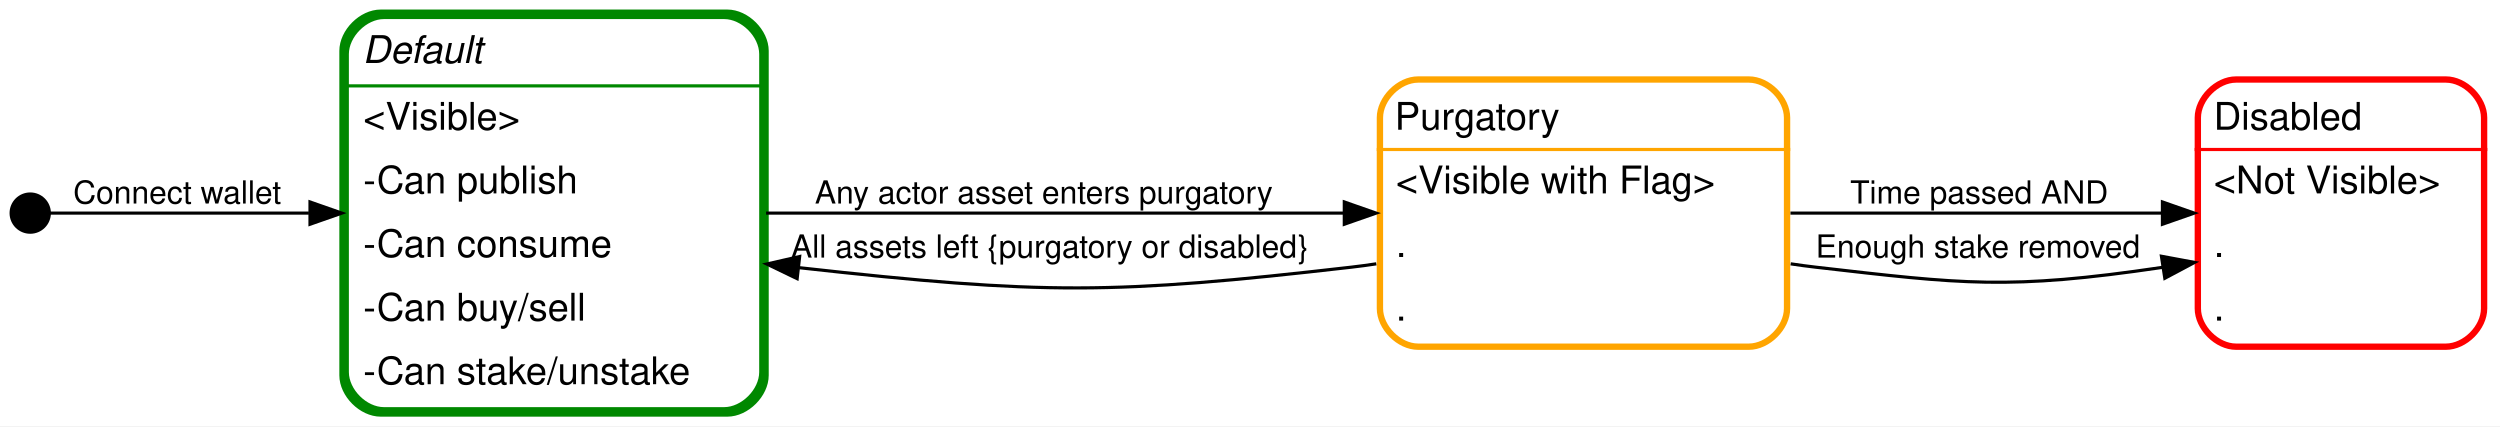
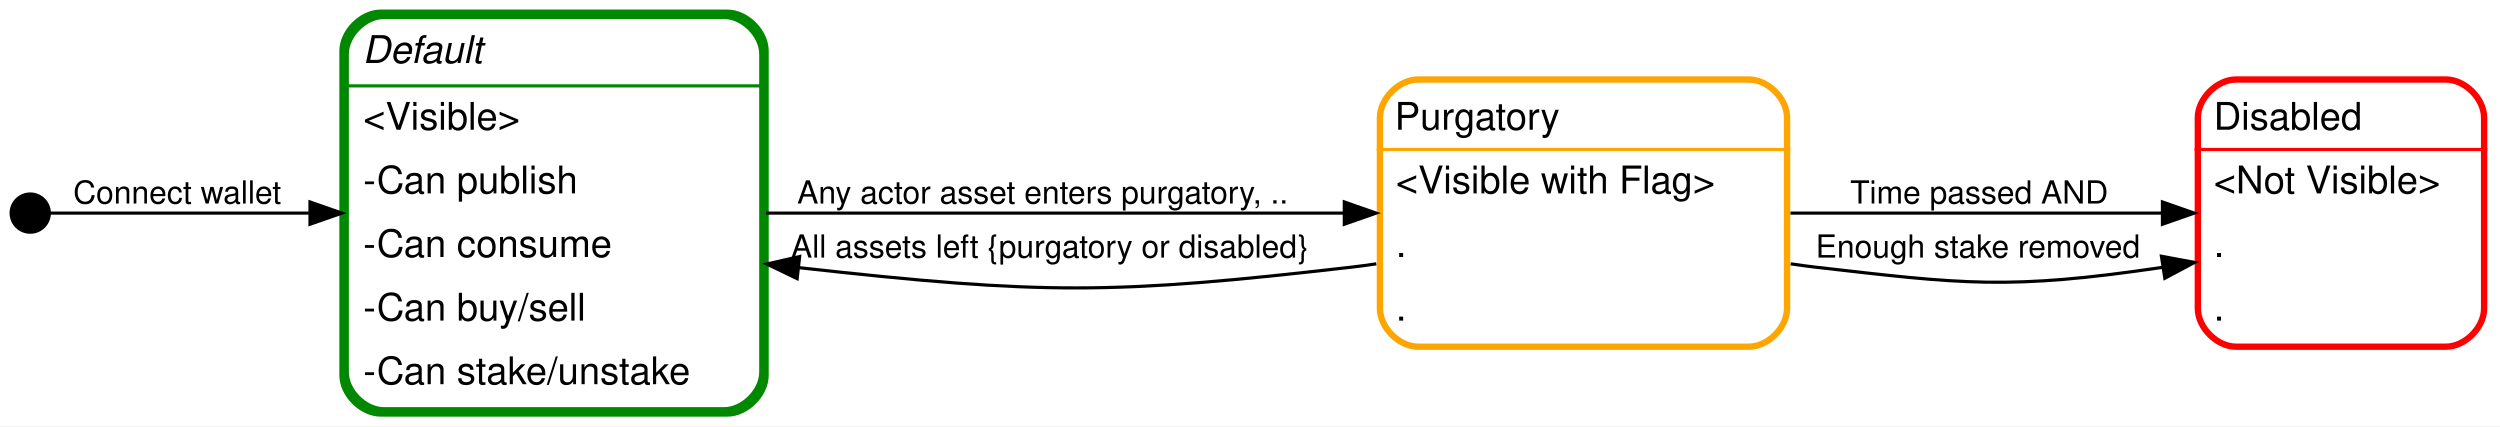
<svg xmlns="http://www.w3.org/2000/svg" width="786pt" height="134pt" viewBox="0.00 0.00 785.99 134.00">
  <g id="graph0" class="graph" transform="scale(1 1) rotate(0) translate(4 130)">
    <polygon fill="#ffffff" stroke="transparent" points="-4,4 -4,-130 781.994,-130 781.994,4 -4,4" />
    <g id="node1" class="node">
      <ellipse fill="#000000" stroke="#000000" stroke-width="2" cx="5.5" cy="-63" rx="5.5" ry="5.5" />
    </g>
    <g id="node2" class="node">
      <path fill="none" stroke="#008800" stroke-width="2" d="M224.683,-126C224.683,-126 115.683,-126 115.683,-126 109.683,-126 103.683,-120 103.683,-114 103.683,-114 103.683,-12 103.683,-12 103.683,-6 109.683,0 115.683,0 115.683,0 224.683,0 224.683,0 230.683,0 236.683,-6 236.683,-12 236.683,-12 236.683,-114 236.683,-114 236.683,-120 230.683,-126 224.683,-126" />
      <text text-anchor="start" x="109.994" y="-110.2" font-family="Helvetica,sans-Serif" font-style="italic" font-size="12.00" fill="#000000">               Default          </text>
      <text text-anchor="start" x="110.183" y="-89.2" font-family="Helvetica,sans-Serif" font-size="12.00" fill="#000000">&lt;Visible&gt;</text>
      <text text-anchor="start" x="110.183" y="-69.2" font-family="Helvetica,sans-Serif" font-size="12.00" fill="#000000">-Can publish</text>
      <text text-anchor="start" x="110.183" y="-49.2" font-family="Helvetica,sans-Serif" font-size="12.00" fill="#000000">-Can consume</text>
      <text text-anchor="start" x="110.183" y="-29.2" font-family="Helvetica,sans-Serif" font-size="12.00" fill="#000000">-Can buy/sell</text>
      <text text-anchor="start" x="110.183" y="-9.2" font-family="Helvetica,sans-Serif" font-size="12.00" fill="#000000">-Can stake/unstake</text>
      <polygon fill="#008800" stroke="#008800" points="104.183,-103 104.183,-103 237.183,-103 237.183,-103 104.183,-103" />
      <path fill="none" stroke="#008800" stroke-width="2" d="M116.683,-1C116.683,-1 223.683,-1 223.683,-1 229.683,-1 235.683,-7 235.683,-13 235.683,-13 235.683,-113 235.683,-113 235.683,-119 229.683,-125 223.683,-125 223.683,-125 116.683,-125 116.683,-125 110.683,-125 104.683,-119 104.683,-113 104.683,-113 104.683,-13 104.683,-13 104.683,-7 110.683,-1 116.683,-1" />
    </g>
    <g id="edge1" class="edge">
      <path fill="none" stroke="#000000" d="M11.361,-63C24.862,-63 59.573,-63 93.113,-63" />
      <polygon fill="#000000" stroke="#000000" points="93.46,-66.5 103.46,-63 93.46,-59.5 93.46,-66.5" />
      <text text-anchor="start" x="19" y="-66" font-family="Helvetica,sans-Serif" font-size="10.00" fill="#000000"> Connect wallet   </text>
    </g>
    <g id="node3" class="node">
      <polygon fill="transparent" stroke="transparent" stroke-width="2" points="558.844,-106 428.844,-106 428.844,-20 558.844,-20 558.844,-106" />
      <text text-anchor="start" x="434.491" y="-89.2" font-family="Helvetica,sans-Serif" font-size="12.00" fill="#000000">          Purgatory          </text>
      <text text-anchor="start" x="434.844" y="-69.2" font-family="Helvetica,sans-Serif" font-size="12.00" fill="#000000">&lt;Visible with Flag&gt;</text>
      <text text-anchor="start" x="434.844" y="-49.2" font-family="Helvetica,sans-Serif" font-size="12.00" fill="#000000">.</text>
      <text text-anchor="start" x="434.844" y="-29.2" font-family="Helvetica,sans-Serif" font-size="12.00" fill="#000000">.</text>
      <polygon fill="#ffa500" stroke="#ffa500" points="428.844,-83 428.844,-83 558.844,-83 558.844,-83 428.844,-83" />
      <path fill="none" stroke="#ffa500" stroke-width="2" d="M441.844,-21C441.844,-21 545.844,-21 545.844,-21 551.844,-21 557.844,-27 557.844,-33 557.844,-33 557.844,-93 557.844,-93 557.844,-99 551.844,-105 545.844,-105 545.844,-105 441.844,-105 441.844,-105 435.844,-105 429.844,-99 429.844,-93 429.844,-93 429.844,-33 429.844,-33 429.844,-27 435.844,-21 441.844,-21" />
    </g>
    <g id="edge2" class="edge">
      <path fill="none" stroke="#000000" d="M236.853,-63C289.726,-63 363.618,-63 418.605,-63" />
      <polygon fill="#000000" stroke="#000000" points="418.643,-66.5 428.643,-63 418.643,-59.5 418.643,-66.5" />
-       <text text-anchor="start" x="252.185" y="-66" font-family="Helvetica,sans-Serif" font-size="10.00" fill="#000000">  Any actor asset enters purgatory    </text>
+       <text text-anchor="start" x="246.626" y="-66" font-family="Helvetica,sans-Serif" font-size="10.00" fill="#000000">  Any actor asset enters purgatory, ..    </text>
    </g>
    <g id="edge5" class="edge">
      <path fill="none" stroke="#000000" d="M428.703,-47.053C426.057,-46.651 423.43,-46.297 420.844,-46 346.252,-37.429 324.269,-37.237 247.263,-45.84" />
      <polygon fill="#000000" stroke="#000000" points="246.616,-42.391 237.072,-46.992 247.402,-49.347 246.616,-42.391" />
      <text text-anchor="start" x="244.683" y="-49" font-family="Helvetica,sans-Serif" font-size="10.00" fill="#000000">All assets left {purgatory or disabled}     </text>
    </g>
    <g id="node4" class="node">
      <polygon fill="transparent" stroke="transparent" stroke-width="2" points="777.994,-106 685.994,-106 685.994,-20 777.994,-20 777.994,-106" />
      <text text-anchor="start" x="691.984" y="-89.2" font-family="Helvetica,sans-Serif" font-size="12.00" fill="#000000">     Disabled     </text>
      <text text-anchor="start" x="691.994" y="-69.2" font-family="Helvetica,sans-Serif" font-size="12.00" fill="#000000">&lt;Not Visible&gt;</text>
      <text text-anchor="start" x="691.994" y="-49.2" font-family="Helvetica,sans-Serif" font-size="12.00" fill="#000000">.</text>
      <text text-anchor="start" x="691.994" y="-29.2" font-family="Helvetica,sans-Serif" font-size="12.00" fill="#000000">.</text>
      <polygon fill="#ff0000" stroke="#ff0000" points="685.994,-83 685.994,-83 777.994,-83 777.994,-83 685.994,-83" />
      <path fill="none" stroke="#ff0000" stroke-width="2" d="M698.994,-21C698.994,-21 764.994,-21 764.994,-21 770.994,-21 776.994,-27 776.994,-33 776.994,-33 776.994,-93 776.994,-93 776.994,-99 770.994,-105 764.994,-105 764.994,-105 698.994,-105 698.994,-105 692.994,-105 686.994,-99 686.994,-93 686.994,-93 686.994,-33 686.994,-33 686.994,-27 692.994,-21 698.994,-21" />
    </g>
    <g id="edge3" class="edge">
      <path fill="none" stroke="#000000" d="M558.919,-63C595.52,-63 640.757,-63 675.802,-63" />
      <polygon fill="#000000" stroke="#000000" points="675.865,-66.5 685.865,-63 675.865,-59.5 675.865,-66.5" />
      <text text-anchor="start" x="577.692" y="-66" font-family="Helvetica,sans-Serif" font-size="10.00" fill="#000000">Time passed AND   </text>
    </g>
    <g id="edge4" class="edge">
      <path fill="none" stroke="#000000" d="M558.985,-47.053C561.631,-46.651 564.259,-46.297 566.844,-46 612.854,-40.713 627.371,-38.744 675.807,-45.933" />
      <polygon fill="#000000" stroke="#000000" points="675.55,-49.435 685.966,-47.495 676.614,-42.516 675.55,-49.435" />
      <text text-anchor="start" x="566.844" y="-49" font-family="Helvetica,sans-Serif" font-size="10.00" fill="#000000">Enough stake removed   </text>
    </g>
  </g>
</svg>
